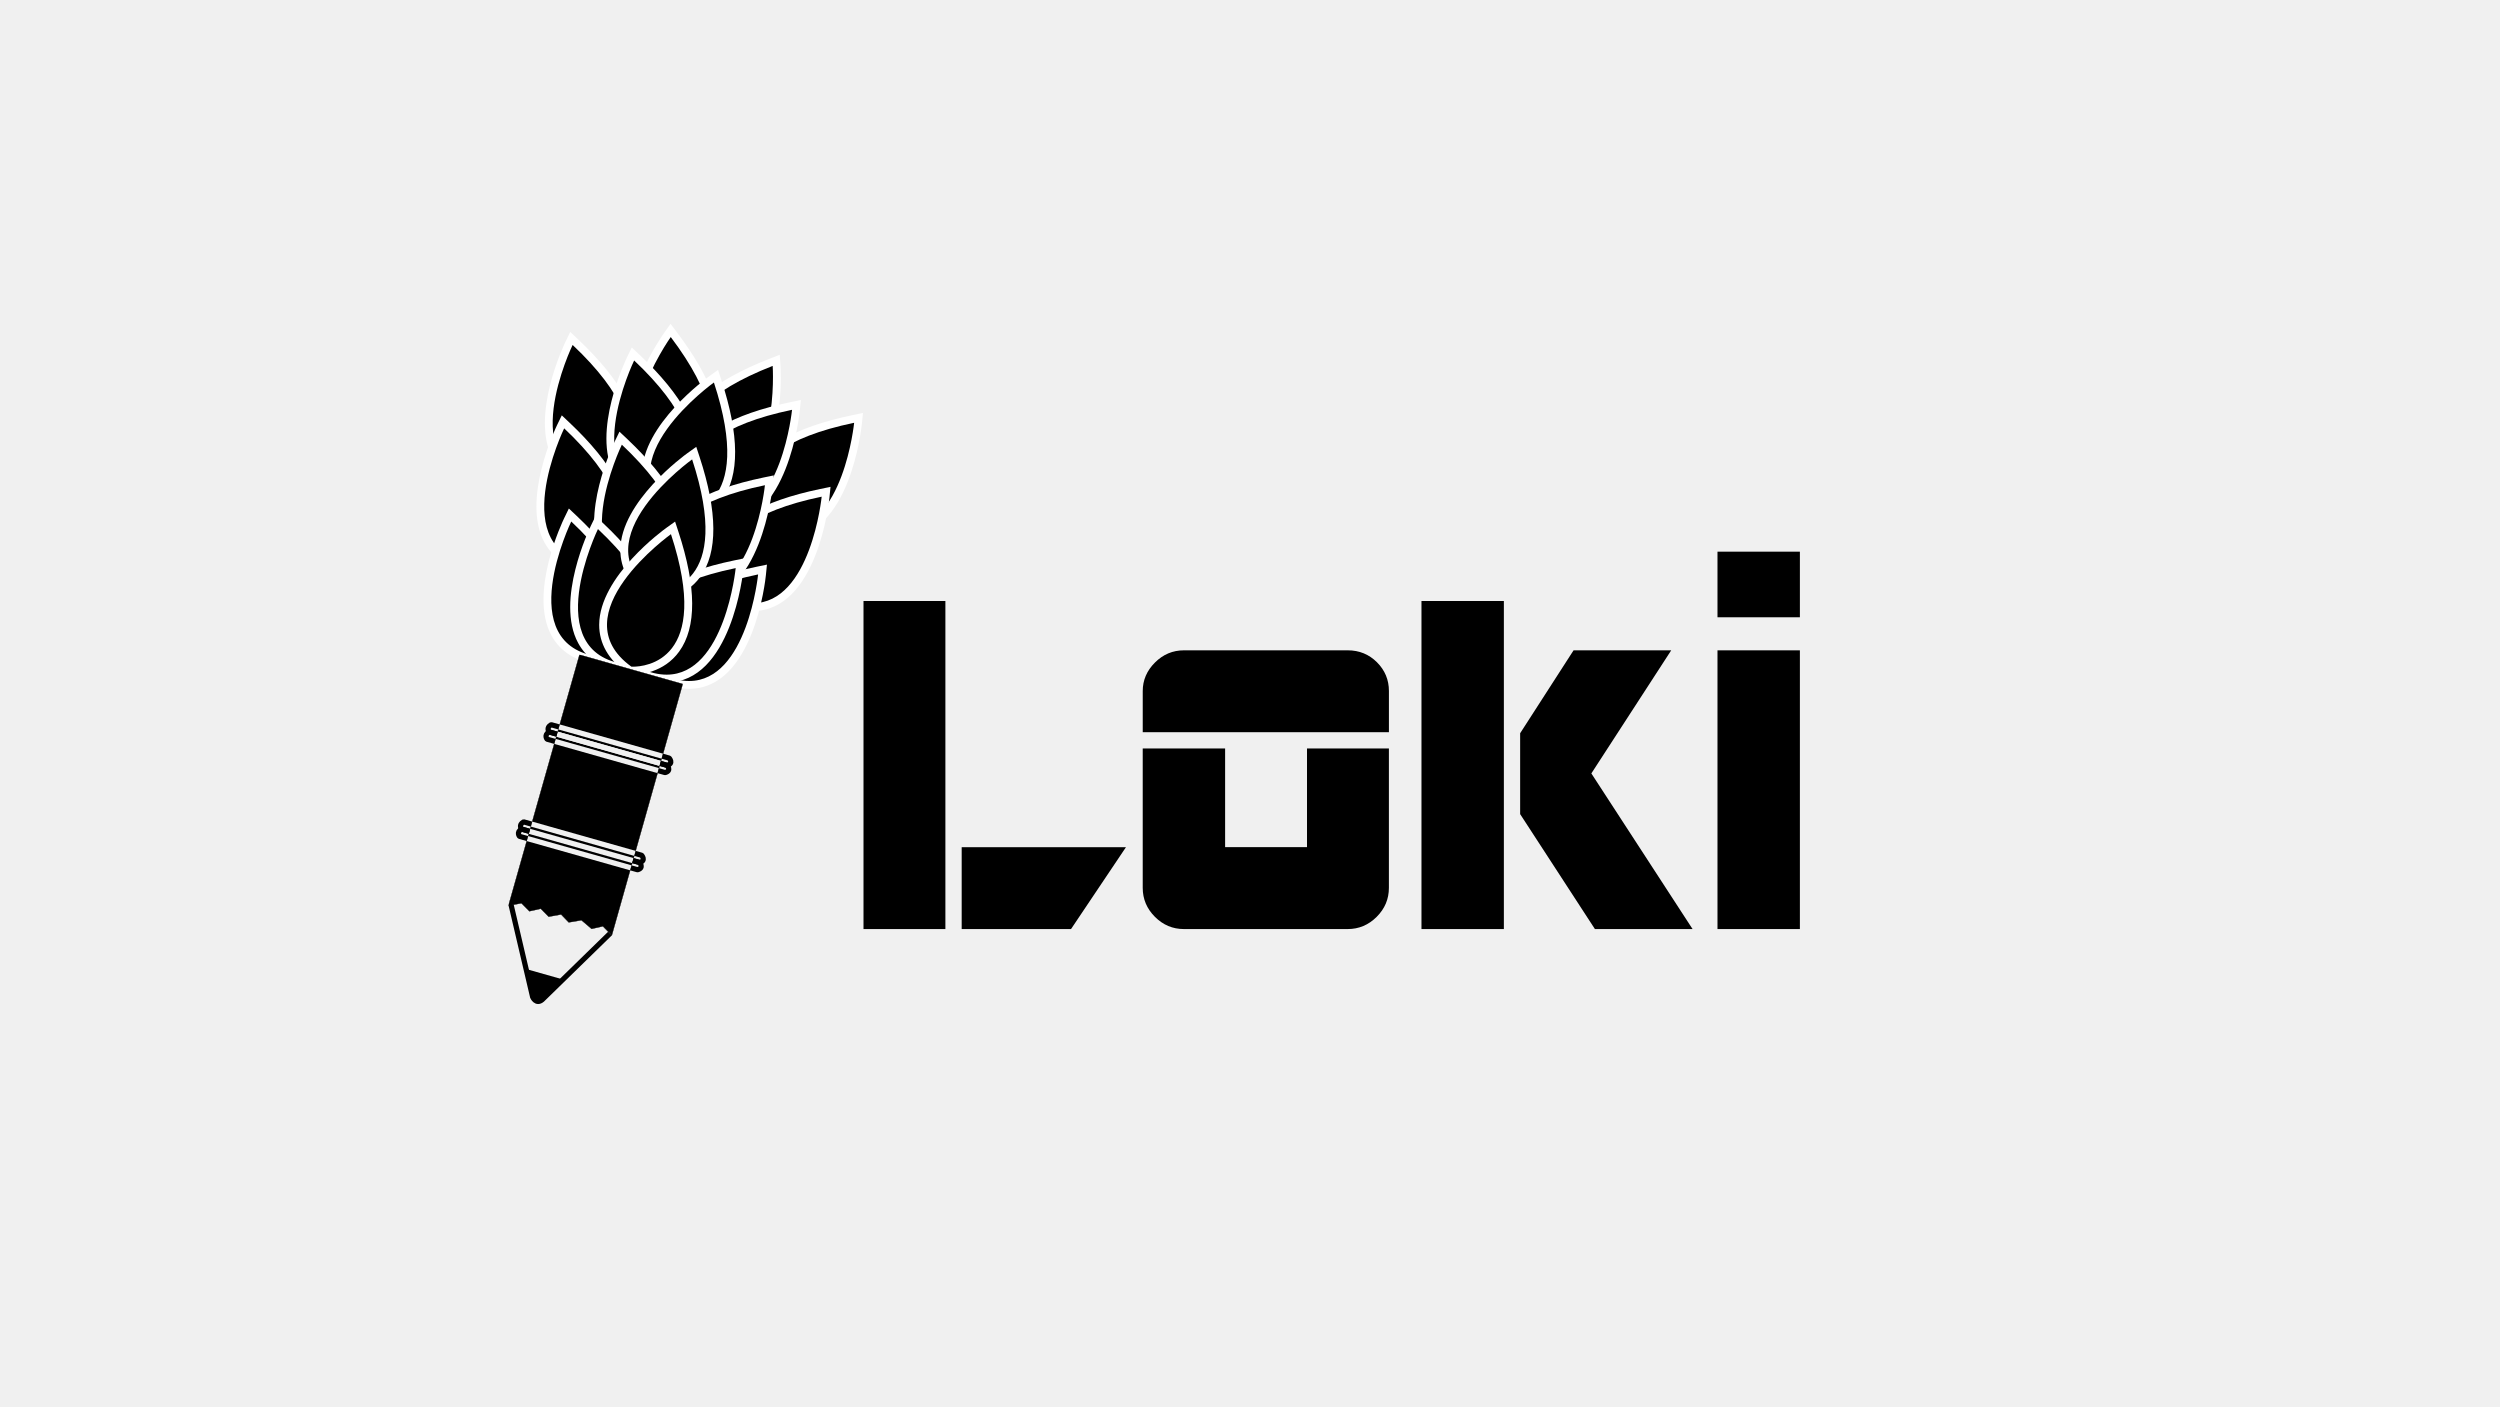
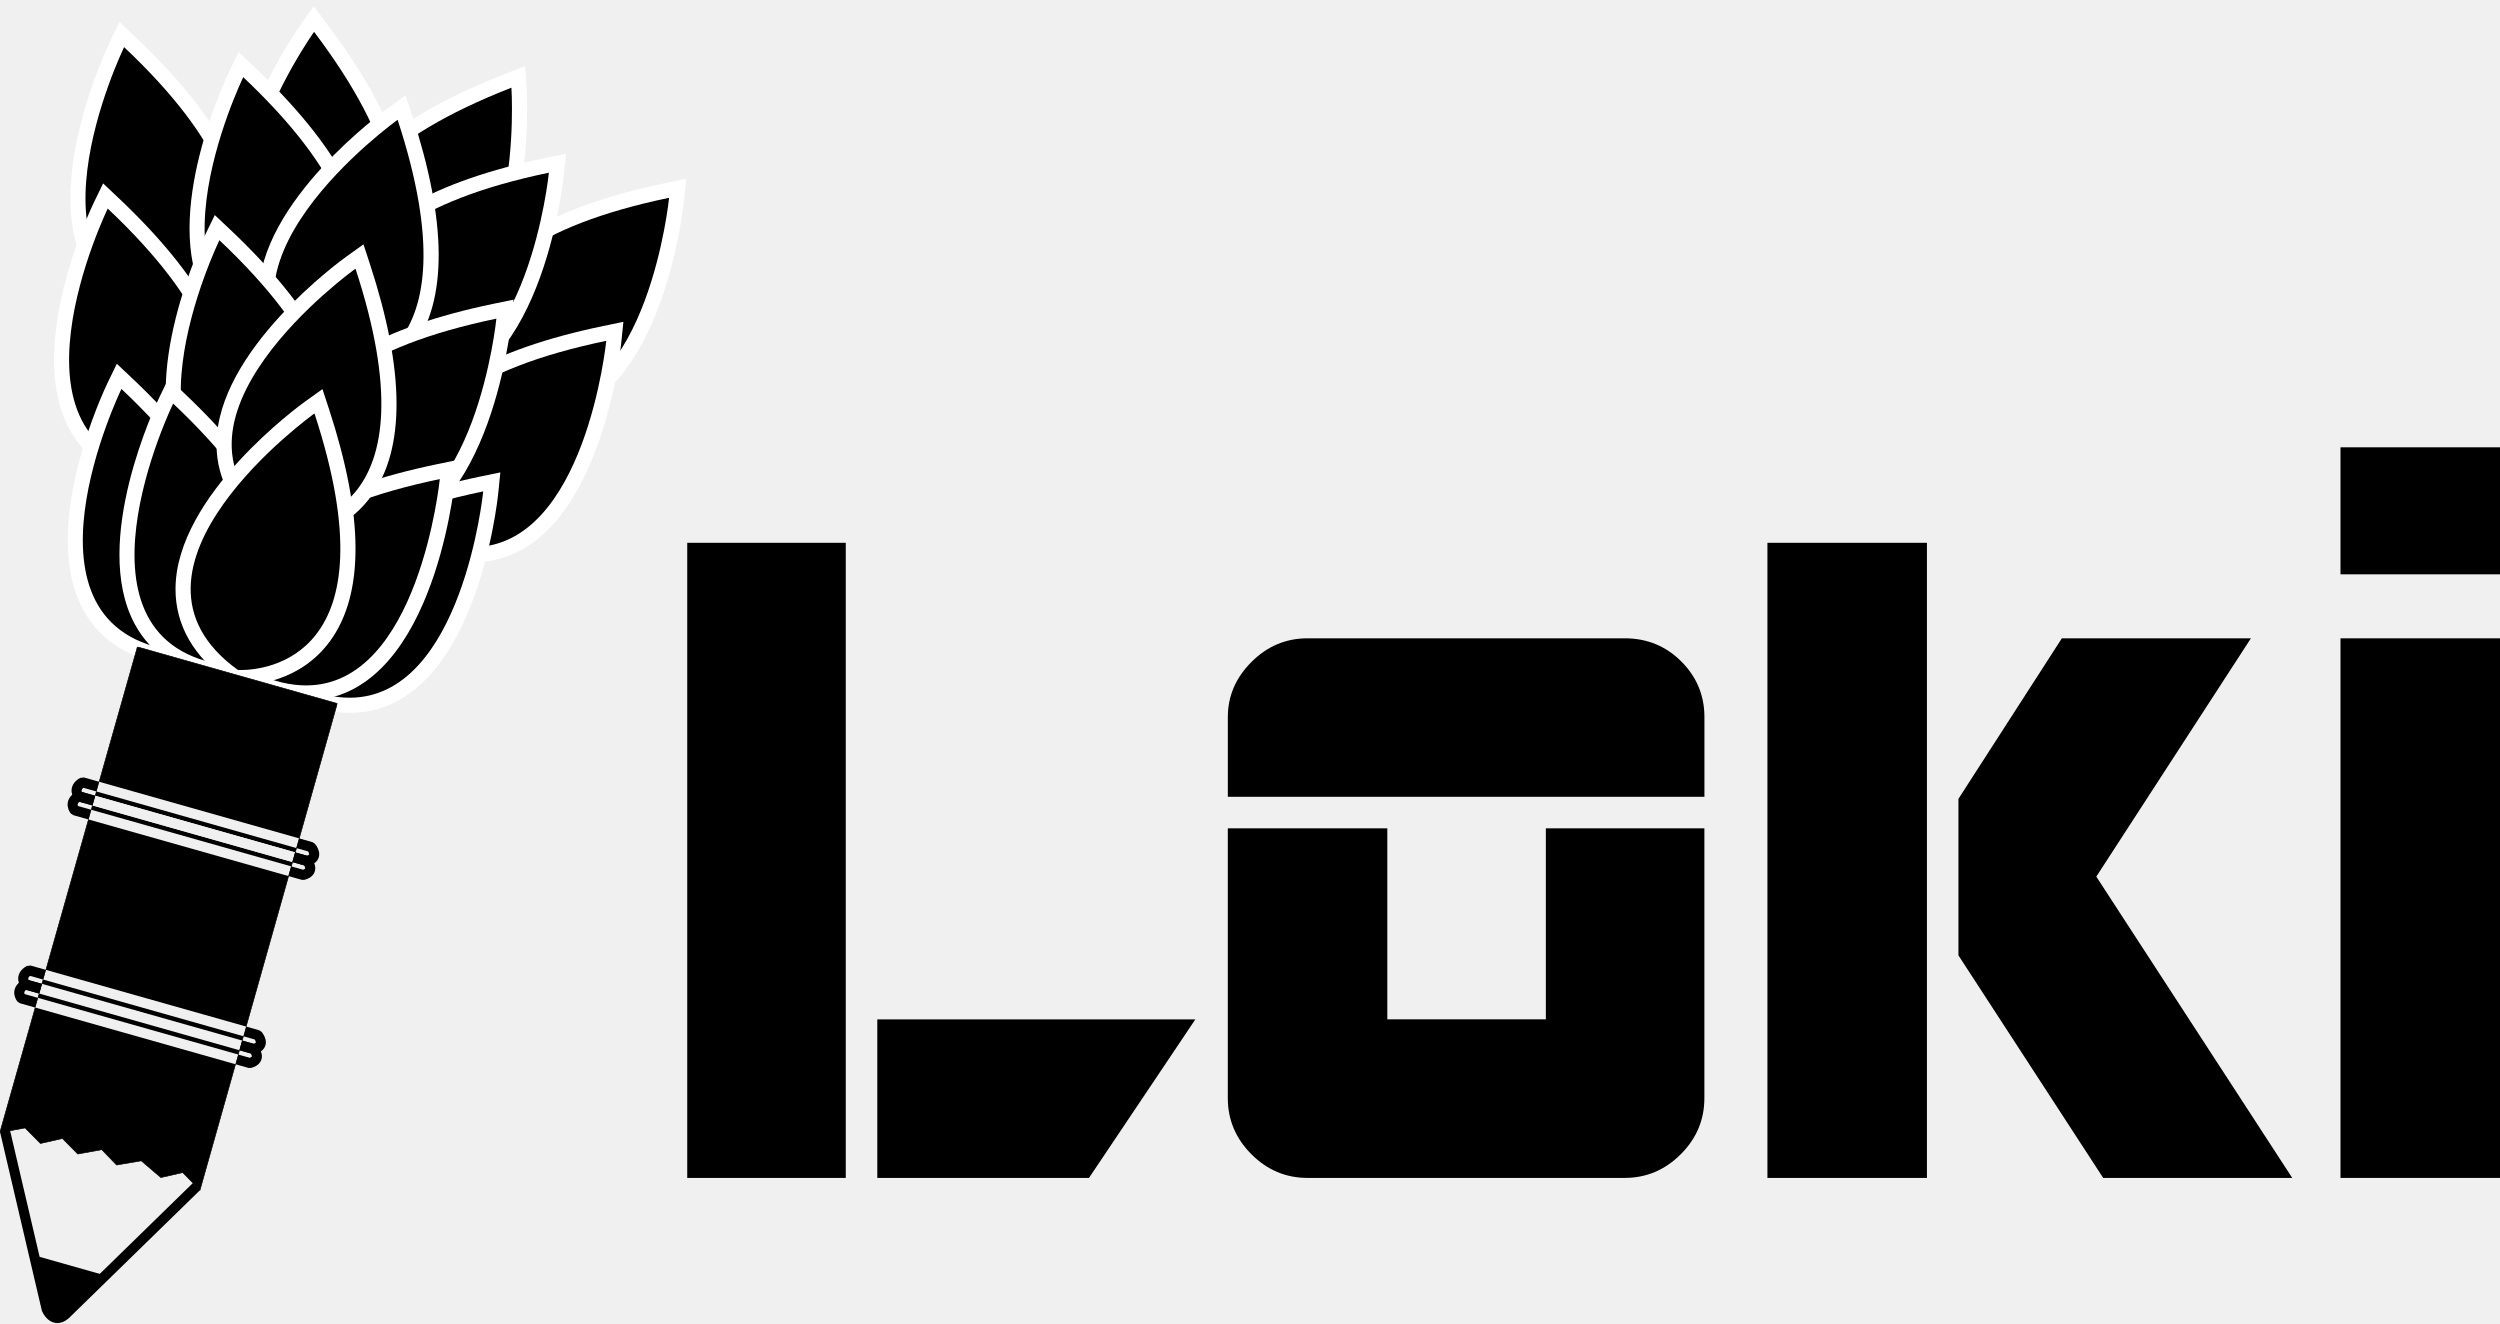
- <svg xmlns="http://www.w3.org/2000/svg" viewBox="0 0 1920 1080">
+ <svg xmlns="http://www.w3.org/2000/svg" viewBox="0 0 991.77 524.87">
  <defs>
    <style>
      .cls-1, .cls-2, .cls-3 {
        stroke: #000;
      }

      .cls-1, .cls-2, .cls-4 {
        stroke-miterlimit: 10;
      }

      .cls-1, .cls-3, .cls-4 {
        fill: none;
        stroke-width: 4px;
      }

      .cls-5 {
        fill: #fff;
      }

      .cls-2 {
        stroke-width: .25px;
      }

      .cls-6 {
        isolation: isolate;
      }

      .cls-3 {
        stroke-linejoin: bevel;
      }

      .cls-7 {
        mask: url(#mask);
      }

      .cls-4 {
        stroke: #fff;
      }

      .cls-8 {
-         mix-blend-mode: multiply;
-       }
- 
-       .cls-9 {
        filter: url(#luminosity-invert-noclip);
      }
    </style>
-     <filter id="luminosity-invert-noclip" x="390.38" y="502.71" width="134.11" height="215.91" color-interpolation-filters="sRGB" filterUnits="userSpaceOnUse">
+     <filter id="luminosity-invert-noclip" x="-.15" y="256.48" width="134.11" height="215.91" color-interpolation-filters="sRGB" filterUnits="userSpaceOnUse">
      <feColorMatrix result="cm" values="-1 0 0 0 1 0 -1 0 0 1 0 0 -1 0 1 0 0 0 1 0" />
      <feFlood flood-color="#fff" result="bg" />
      <feBlend in="cm" in2="bg" />
    </filter>
-     <mask id="mask" x="390.38" y="502.71" width="134.11" height="215.91" maskUnits="userSpaceOnUse">
-       <g class="cls-9">
+     <mask id="mask" x="-.15" y="256.48" width="134.11" height="215.91" maskUnits="userSpaceOnUse">
+       <g class="cls-8">
        <g>
-           <line class="cls-4" x1="427.77" y1="563.84" x2="507.06" y2="586.29" />
-           <line class="cls-4" x1="429.34" y1="558.29" x2="508.64" y2="580.74" />
-           <line class="cls-4" x1="426.19" y1="569.39" x2="505.49" y2="591.84" />
-           <line class="cls-4" x1="427.77" y1="563.84" x2="507.06" y2="586.29" />
-           <line class="cls-4" x1="408.21" y1="632.91" x2="487.69" y2="655.41" />
-           <line class="cls-4" x1="484.51" y1="666.5" x2="405.06" y2="644.01" />
-           <line class="cls-4" x1="406.63" y1="638.46" x2="486.07" y2="660.95" />
+           <line class="cls-4" x1="37.23" y1="317.61" x2="116.53" y2="340.06" />
+           <line class="cls-4" x1="38.8" y1="312.06" x2="118.1" y2="334.51" />
+           <line class="cls-4" x1="35.66" y1="323.17" x2="114.95" y2="345.61" />
+           <line class="cls-4" x1="37.23" y1="317.61" x2="116.53" y2="340.06" />
+           <line class="cls-4" x1="17.67" y1="386.68" x2="97.16" y2="409.18" />
+           <line class="cls-4" x1="93.97" y1="420.27" x2="14.52" y2="397.78" />
+           <line class="cls-4" x1="16.1" y1="392.23" x2="95.54" y2="414.72" />
        </g>
      </g>
    </mask>
  </defs>
  <g class="cls-6">
-     <g id="_レイヤー_7" data-name="レイヤー 7" class="cls-8">
+     <g id="_レイヤー_6" data-name="レイヤー 6">
      <g>
-         <path d="m518.48,367.84c-15.67-4.76-25.79-13.59-30.1-26.23-11.48-33.72,22.84-82.44,24.31-84.5l2.37-3.33,2.46,3.26c26.88,35.6,36.79,64.41,29.44,85.62-6.84,19.74-26.04,24.99-26.85,25.2l-.82.22-.81-.25Z" />
-         <path class="cls-5" d="m515.14,258.85c67.55,89.47,4.22,106.12,4.22,106.12-65.64-19.95-4.22-106.12-4.22-106.12m-.14-10.14l-4.75,6.66c-1.5,2.11-36.68,52.05-24.71,87.21,4.63,13.61,15.42,23.07,32.06,28.13l1.63.49,1.64-.43c.88-.23,21.57-5.89,28.92-27.12,7.7-22.21-2.36-51.96-29.88-88.41l-4.93-6.53h0Z" />
+         <g>
+           <path d="m127.95,121.61c-15.67-4.76-25.79-13.59-30.1-26.23-11.48-33.72,22.84-82.44,24.31-84.5l2.37-3.33,2.46,3.26c26.88,35.6,36.79,64.41,29.44,85.62-6.84,19.74-26.04,24.99-26.85,25.2l-.82.22-.81-.25Z" />
+           <path class="cls-5" d="m124.6,12.63c67.55,89.47,4.22,106.12,4.22,106.12-65.64-19.95-4.22-106.12-4.22-106.12m-.14-10.14l-4.75,6.66c-1.5,2.11-36.68,52.05-24.71,87.21,4.63,13.61,15.42,23.07,32.06,28.13l1.63.49,1.64-.43c.88-.23,21.57-5.89,28.92-27.12,7.7-22.21-2.36-51.96-29.88-88.41l-4.93-6.53h0Z" />
+         </g>
+         <g>
+           <path d="m70.7,125.6c-16.24-2.08-27.7-9.1-34.05-20.85-16.94-31.34,8.78-85.1,9.89-87.37l1.79-3.68,2.97,2.81c32.44,30.63,47.01,57.38,43.29,79.52-3.45,20.6-21.51,28.98-22.28,29.33l-.77.35-.84-.11Z" />
+           <path class="cls-5" d="m49.24,18.7c81.52,76.96,21.84,103.93,21.84,103.93C3.03,113.89,49.24,18.7,49.24,18.7m-1.83-9.98l-3.57,7.36c-1.13,2.33-27.49,57.43-9.83,90.11,6.84,12.64,19.05,20.18,36.3,22.39l1.69.22,1.55-.7c.83-.37,20.28-9.4,24-31.56,3.89-23.19-10.98-50.84-44.19-82.2l-5.95-5.61h0Z" />
+         </g>
+         <g>
+           <path d="m157.58,127.88c-4.59,0-9.54-.69-14.7-2.04l-.82-.22-.59-.61c-.58-.61-14.17-15.15-9.65-35.54,4.86-21.91,28.4-41.25,69.96-57.47l3.81-1.49.27,4.08c.15,2.28,3.5,56.19-19.73,81.04-7.6,8.13-17.21,12.25-28.56,12.25Z" />
+           <path class="cls-5" d="m202.88,34.79s6.07,90.09-45.3,90.09c-4.24,0-8.87-.61-13.93-1.94,0,0-45.2-47.38,59.23-88.15m5.44-8.56l-7.62,2.97c-42.55,16.61-66.71,36.67-71.8,59.62-4.87,21.94,9.78,37.61,10.41,38.26l1.17,1.23,1.64.43c5.41,1.42,10.61,2.14,15.46,2.14,12.22,0,22.56-4.44,30.75-13.2,24.11-25.79,20.69-80.96,20.53-83.29l-.55-8.16h0Z" />
+         </g>
+         <g>
+           <path d="m212.42,163.32c-6.68,0-13.85-1.71-21.31-5.08l-.77-.35-.48-.7c-.47-.7-11.45-17.3-3.59-36.65,8.45-20.8,34.88-35.94,78.56-45.01l4-.83-.41,4.07c-.35,3.45-9.03,84.56-56.01,84.56Z" />
+           <path class="cls-5" d="m265.44,78.46s-8.22,81.86-53.02,81.86c-6.01,0-12.68-1.47-20.07-4.81,0,0-36.67-54.25,73.09-77.04m6.79-7.54l-8.01,1.66c-44.72,9.29-71.88,25.04-80.73,46.82-8.46,20.82,3.38,38.71,3.89,39.46l.95,1.41,1.55.7c7.85,3.55,15.44,5.34,22.54,5.34,49.66,0,58.63-83.69,58.99-87.26l.82-8.14h0Z" />
+         </g>
+         <g>
+           <path d="m164.73,153.36c-6.68,0-13.85-1.71-21.31-5.08l-.77-.35-.48-.7c-.47-.7-11.45-17.3-3.59-36.65,8.45-20.8,34.88-35.94,78.56-45.01l4-.83-.41,4.07c-.35,3.45-9.03,84.56-56.01,84.56Z" />
+           <path class="cls-5" d="m217.75,68.5s-8.22,81.86-53.02,81.86c-6.01,0-12.68-1.47-20.07-4.81,0,0-36.67-54.25,73.09-77.04m6.79-7.54l-8.01,1.66c-44.72,9.29-71.88,25.04-80.73,46.82-8.46,20.82,3.38,38.71,3.89,39.46l.95,1.41,1.55.7c7.85,3.55,15.44,5.34,22.54,5.34,49.66,0,58.63-83.69,58.99-87.26l.82-8.14h0Z" />
+         </g>
+         <g>
+           <path d="m187.49,220.06c-6.68,0-13.85-1.71-21.31-5.08l-.77-.35-.48-.7c-.47-.7-11.45-17.3-3.59-36.65,8.45-20.8,34.88-35.94,78.56-45.01l4-.83-.41,4.07c-.35,3.45-9.03,84.56-56.01,84.56Z" />
+           <path class="cls-5" d="m240.51,135.2s-8.22,81.86-53.02,81.86c-6.01,0-12.68-1.47-20.07-4.81,0,0-36.67-54.25,73.09-77.04m6.79-7.54l-8.01,1.66c-44.72,9.29-71.88,25.04-80.73,46.82-8.46,20.82,3.38,38.71,3.89,39.46l.95,1.41,1.55.7c7.85,3.55,15.44,5.34,22.54,5.34,49.66,0,58.63-83.69,58.99-87.26l.82-8.14h0Z" />
+         </g>
+         <g>
+           <path d="m64.2,189.65c-16.24-2.08-27.7-9.1-34.05-20.85-16.94-31.34,8.78-85.1,9.89-87.37l1.79-3.68,2.97,2.81c32.44,30.63,47.01,57.38,43.29,79.52-3.45,20.6-21.51,28.98-22.28,29.33l-.77.35-.84-.11Z" />
+           <path class="cls-5" d="m42.74,82.74c81.52,76.96,21.84,103.93,21.84,103.93-68.05-8.74-21.84-103.93-21.84-103.93m-1.83-9.98l-3.57,7.36c-1.13,2.33-27.49,57.43-9.83,90.11,6.84,12.64,19.05,20.18,36.3,22.39l1.69.22,1.55-.7c.83-.37,20.28-9.4,24-31.56,3.89-23.19-10.98-50.84-44.19-82.2l-5.95-5.61h0Z" />
+         </g>
+         <g>
+           <path d="m138.67,279.79c-6.68,0-13.85-1.71-21.31-5.08l-.77-.35-.48-.7c-.47-.7-11.45-17.3-3.59-36.65,8.45-20.8,34.88-35.94,78.56-45.01l4-.83-.41,4.07c-.35,3.45-9.03,84.56-56.01,84.56Z" />
+           <path class="cls-5" d="m191.7,194.93s-8.22,81.86-53.02,81.86c-6.01,0-12.68-1.47-20.07-4.81,0,0-36.67-54.25,73.09-77.04m6.79-7.54l-8.01,1.66c-44.72,9.29-71.88,25.04-80.73,46.82-8.46,20.82,3.38,38.71,3.89,39.46l.95,1.41,1.55.7c7.85,3.55,15.44,5.34,22.54,5.34,49.66,0,58.63-83.69,58.99-87.26l.82-8.14h0Z" />
+         </g>
+         <g>
+           <path d="m69.64,261.19c-16.24-2.08-27.7-9.1-34.05-20.84-16.94-31.34,8.78-85.1,9.89-87.37l1.79-3.68,2.97,2.81c32.44,30.63,47.01,57.38,43.29,79.52-3.45,20.6-21.51,28.98-22.28,29.33l-.77.35-.84-.11Z" />
+           <path class="cls-5" d="m48.18,154.29c81.52,76.96,21.84,103.93,21.84,103.93-68.05-8.74-21.84-103.93-21.84-103.93m-1.83-9.98l-3.57,7.36c-1.13,2.33-27.49,57.43-9.83,90.11,6.84,12.64,19.05,20.18,36.3,22.39l1.69.22,1.55-.7c.83-.37,20.28-9.4,24-31.56,3.89-23.19-10.98-50.84-44.19-82.2l-5.95-5.61h0Z" />
+         </g>
+         <g>
+           <path d="m117.96,137.52c-16.24-2.08-27.7-9.1-34.05-20.85-16.94-31.34,8.78-85.1,9.89-87.37l1.79-3.68,2.97,2.81c32.44,30.63,47.01,57.38,43.29,79.52-3.45,20.6-21.51,28.98-22.28,29.33l-.77.35-.84-.11Z" />
+           <path class="cls-5" d="m96.5,30.62c81.52,76.96,21.84,103.93,21.84,103.93-68.05-8.74-21.84-103.93-21.84-103.93m-1.83-9.98l-3.57,7.36c-1.13,2.33-27.49,57.43-9.83,90.11,6.84,12.64,19.05,20.18,36.3,22.39l1.69.22,1.55-.7c.83-.37,20.28-9.4,24-31.56,3.89-23.19-10.98-50.84-44.19-82.2l-5.95-5.61h0Z" />
+         </g>
+         <g>
+           <path d="m128.58,152.31c-.93,0-1.45-.04-1.45-.04l-.84-.06-.7-.49c-13.28-9.58-20-21.21-19.97-34.56.06-35.62,48.33-70.59,50.38-72.06l3.32-2.38,1.27,3.89c13.59,41.45,13.91,71.53.97,89.39-10.98,15.16-28.02,16.33-32.98,16.33h0Z" />
+           <path class="cls-5" d="m157.74,47.52c32.04,97.77-20.33,101.79-29.16,101.79-.79,0-1.23-.03-1.23-.03-55.63-40.15,30.4-101.76,30.4-101.76m3.15-9.64l-6.65,4.76c-2.11,1.51-51.57,37.35-51.63,74.5-.03,14.37,7.11,26.82,21.22,37l1.38.99,1.7.12c.11,0,.71.05,1.67.05,5.32,0,23.6-1.27,35.42-17.58,13.54-18.68,13.35-49.66-.55-92.08l-2.55-7.77h0Z" />
+         </g>
+         <g>
+           <path d="m143.9,211.26c-6.68,0-13.85-1.71-21.31-5.08l-.77-.35-.48-.7c-.47-.7-11.45-17.3-3.59-36.65,8.45-20.8,34.88-35.94,78.56-45.01l4-.83-.41,4.07c-.35,3.45-9.03,84.56-56.01,84.56Z" />
+           <path class="cls-5" d="m196.92,126.4s-8.22,81.86-53.02,81.86c-6.01,0-12.68-1.47-20.07-4.81,0,0-36.67-54.25,73.09-77.04m6.79-7.54l-8.01,1.66c-44.72,9.29-71.88,25.04-80.73,46.82-8.46,20.82,3.38,38.71,3.89,39.46l.95,1.41,1.55.7c7.85,3.55,15.44,5.34,22.54,5.34,49.66,0,58.63-83.69,58.99-87.26l.82-8.14h0Z" />
+         </g>
+         <g>
+           <path d="m121.45,274.91c-6.68,0-13.85-1.71-21.31-5.08l-.77-.35-.48-.7c-.47-.7-11.45-17.3-3.59-36.65,8.45-20.8,34.88-35.94,78.56-45.01l4-.83-.41,4.07c-.35,3.45-9.03,84.56-56.01,84.56Z" />
+           <path class="cls-5" d="m174.47,190.05s-8.22,81.86-53.02,81.86c-6.01,0-12.68-1.47-20.07-4.81,0,0-36.67-54.25,73.09-77.04m6.79-7.54l-8.01,1.66c-44.72,9.29-71.88,25.04-80.73,46.82-8.46,20.82,3.38,38.71,3.89,39.46l.95,1.41,1.55.7c7.85,3.55,15.44,5.34,22.54,5.34,49.66,0,58.63-83.69,58.99-87.26l.82-8.14h0Z" />
+         </g>
+         <g>
+           <path d="m108.5,202.19c-16.24-2.08-27.7-9.1-34.05-20.84-16.94-31.34,8.78-85.1,9.89-87.37l1.79-3.68,2.97,2.81c32.44,30.63,47.01,57.38,43.29,79.52-3.45,20.6-21.51,28.98-22.28,29.33l-.77.35-.84-.11Z" />
+           <path class="cls-5" d="m87.04,95.29c81.52,76.96,21.84,103.93,21.84,103.93-68.05-8.74-21.84-103.93-21.84-103.93m-1.83-9.98l-3.57,7.36c-1.13,2.33-27.49,57.43-9.83,90.11,6.84,12.64,19.05,20.18,36.3,22.39l1.69.22,1.55-.7c.83-.37,20.28-9.4,24-31.56,3.89-23.19-10.98-50.84-44.19-82.2l-5.95-5.61h0Z" />
+         </g>
+         <g>
+           <path d="m90.15,267c-16.24-2.08-27.7-9.1-34.05-20.84-16.94-31.34,8.78-85.1,9.89-87.37l1.79-3.68,2.97,2.81c32.44,30.63,47.01,57.38,43.29,79.52-3.45,20.6-21.51,28.98-22.28,29.33l-.77.35-.84-.11Z" />
+           <path class="cls-5" d="m68.69,160.09c81.52,76.96,21.84,103.93,21.84,103.93-68.05-8.74-21.84-103.93-21.84-103.93m-1.83-9.98l-3.57,7.36c-1.13,2.33-27.49,57.43-9.83,90.11,6.84,12.64,19.05,20.18,36.3,22.39l1.69.22,1.55-.7c.83-.37,20.28-9.4,24-31.56,3.89-23.19-10.98-50.84-44.19-82.2l-5.95-5.61h0Z" />
+         </g>
+         <g>
+           <path d="m111.85,211.37c-.93,0-1.45-.04-1.45-.04l-.84-.06-.7-.5c-13.28-9.58-20-21.21-19.97-34.56.06-35.62,48.33-70.59,50.38-72.06l3.32-2.38,1.27,3.89c13.59,41.45,13.91,71.53.97,89.39-10.98,15.16-28.02,16.33-32.98,16.33h0Z" />
+           <path class="cls-5" d="m141.02,106.58c32.04,97.77-20.33,101.79-29.16,101.79-.79,0-1.23-.03-1.23-.03-55.63-40.15,30.4-101.76,30.4-101.76m3.15-9.64l-6.65,4.76c-2.11,1.51-51.57,37.35-51.63,74.5-.03,14.37,7.11,26.82,21.22,37l1.38.99,1.7.12c.11,0,.71.05,1.67.05,5.32,0,23.6-1.27,35.42-17.58,13.54-18.68,13.35-49.66-.55-92.08l-2.55-7.77h0Z" />
+         </g>
+         <g>
+           <path d="m95.59,268.8c-.93,0-1.45-.04-1.45-.04l-.84-.07-.7-.49c-13.28-9.58-20-21.21-19.97-34.56.06-35.62,48.33-70.59,50.38-72.06l3.32-2.38,1.27,3.89c13.59,41.45,13.91,71.53.97,89.39-10.98,15.16-28.02,16.34-32.99,16.34Z" />
+           <path class="cls-5" d="m124.75,164.01c32.04,97.77-20.33,101.79-29.16,101.79-.79,0-1.23-.03-1.23-.03-55.63-40.15,30.4-101.76,30.4-101.76m3.15-9.64l-6.65,4.76c-2.11,1.51-51.57,37.35-51.63,74.5-.03,14.37,7.11,26.82,21.22,37l1.38.99,1.7.12c.11,0,.71.05,1.67.05,5.32,0,23.6-1.27,35.42-17.58,13.54-18.68,13.35-49.66-.55-92.08l-2.55-7.77h0Z" />
+         </g>
+         <path class="cls-1" d="m1.96,448.6l16.58,70.84s2.61,6.06,7.34,2.08l52.08-50.81" />
+         <g class="cls-7">
+           <polygon class="cls-2" points="79.33 472.15 133.8 279.09 54.5 256.63 0 449.07 .47 449.21 9.95 447.46 16.05 453.62 24.76 451.65 30.86 457.81 40.39 456.08 46.25 462.17 56.03 460.5 63.82 467.14 72.48 465.16 78.49 471.29 79.33 472.15" />
+         </g>
+         <path d="m13.9,498.09l28.64,8.11-15.51,15.2s-4.63,4.01-7.34-2.08l-5.8-21.23Z" />
+         <g>
+           <path class="cls-3" d="m38.8,312.06l-6.03-1.71c-4.21,2.35-1.57,5.55-1.57,5.55l6.03,1.71" />
+           <path class="cls-3" d="m116.53,340.06l5.3,1.5c5.24-1.38,1.57-5.55,1.57-5.55l-5.3-1.5" />
+           <path class="cls-3" d="m116.53,340.06l5.3,1.5s3.67,4.17-1.57,5.55l-5.3-1.5" />
+           <path class="cls-3" d="m37.23,317.61l-6.03-1.7c-4.21,2.35-1.57,5.55-1.57,5.55l6.03,1.71" />
+           <path class="cls-3" d="m95.54,414.72l5.12,1.45c5.24-1.38,1.57-5.55,1.57-5.55l-5.13-1.45" />
+           <path class="cls-3" d="m17.67,386.68l-6.07-1.72c-4.21,2.35-1.57,5.55-1.57,5.55l6.07,1.72" />
+           <path class="cls-3" d="m16.1,392.23l-6.07-1.71c-4.21,2.35-1.57,5.55-1.57,5.55l6.07,1.72" />
+           <path class="cls-3" d="m95.54,414.72l5.12,1.45s3.67,4.17-1.57,5.55l-5.12-1.45" />
+         </g>
+         <path d="m272.63,467.29v-251.95h62.89v251.95h-62.89Zm159.38,0h-83.98v-62.89h126.17l-42.19,62.89Z" />
+         <path d="m487.09,316.12v-31.64c0-8.33,3.12-15.62,9.38-21.88s13.67-9.38,22.27-9.38h125.78c8.85,0,16.34,3.06,22.46,9.18,6.12,6.12,9.18,13.48,9.18,22.07v31.64h-189.06Zm157.42,151.17h-125.78c-8.59,0-16.02-3.12-22.27-9.38s-9.38-13.67-9.38-22.27v-107.03h63.28v75.78h62.89v-75.78h62.89v107.03c0,8.59-3.12,16.02-9.38,22.27s-13.67,9.38-22.27,9.38Z" />
+         <path d="m701.15,467.29v-251.95h63.28v251.95h-63.28Zm133.2,0l-57.42-88.28v-62.11l41.02-63.67h75l-61.33,94.53,77.73,119.53h-75Z" />
+         <path d="m928.49,227.84v-50.39h63.28v50.39h-63.28Zm0,239.45v-214.06h63.28v214.06h-63.28Z" />
      </g>
-       <g>
-         <path d="m461.24,371.83c-16.24-2.08-27.7-9.1-34.05-20.84-16.94-31.34,8.78-85.1,9.89-87.37l1.79-3.68,2.97,2.81c32.44,30.63,47.01,57.38,43.29,79.52-3.45,20.6-21.51,28.98-22.28,29.33l-.77.35-.84-.11Z" />
-         <path class="cls-5" d="m439.78,264.92c81.52,76.96,21.84,103.93,21.84,103.93-68.05-8.74-21.84-103.93-21.84-103.93m-1.83-9.98l-3.57,7.36c-1.13,2.33-27.49,57.43-9.83,90.11,6.84,12.64,19.05,20.18,36.3,22.39l1.69.22,1.55-.7c.83-.37,20.28-9.4,24-31.56,3.89-23.19-10.98-50.84-44.19-82.2l-5.95-5.61h0Z" />
-       </g>
-       <g>
-         <path d="m548.12,374.11c-4.59,0-9.54-.69-14.7-2.04l-.82-.22-.59-.61c-.58-.61-14.17-15.15-9.65-35.54,4.86-21.91,28.4-41.25,69.96-57.47l3.81-1.49.27,4.08c.15,2.28,3.5,56.19-19.73,81.04-7.6,8.13-17.21,12.25-28.56,12.25Z" />
-         <path class="cls-5" d="m593.42,281.02s6.07,90.09-45.3,90.09c-4.24,0-8.87-.61-13.93-1.94,0,0-45.2-47.38,59.23-88.15m5.44-8.56l-7.62,2.97c-42.55,16.61-66.71,36.67-71.8,59.62-4.87,21.94,9.78,37.61,10.41,38.26l1.17,1.23,1.64.43c5.41,1.42,10.61,2.14,15.46,2.14,12.22,0,22.56-4.44,30.75-13.2,24.11-25.79,20.69-80.96,20.53-83.29l-.55-8.16h0Z" />
-       </g>
-       <g>
-         <path d="m602.96,409.54c-6.68,0-13.85-1.71-21.31-5.08l-.77-.35-.48-.7c-.47-.7-11.45-17.3-3.59-36.65,8.45-20.8,34.88-35.94,78.56-45.01l4-.83-.41,4.07c-.35,3.45-9.03,84.56-56.01,84.56Z" />
-         <path class="cls-5" d="m655.98,324.69s-8.22,81.86-53.02,81.86c-6.01,0-12.68-1.47-20.07-4.81,0,0-36.67-54.25,73.09-77.04m6.79-7.54l-8.01,1.66c-44.72,9.29-71.88,25.04-80.73,46.82-8.46,20.82,3.38,38.71,3.89,39.46l.95,1.41,1.55.7c7.85,3.55,15.44,5.34,22.54,5.34,49.66,0,58.63-83.69,58.99-87.26l.82-8.14h0Z" />
-       </g>
-       <g>
-         <path d="m555.27,399.58c-6.68,0-13.85-1.71-21.31-5.08l-.77-.35-.48-.7c-.47-.7-11.45-17.3-3.59-36.65,8.45-20.8,34.88-35.94,78.56-45.01l4-.83-.41,4.07c-.35,3.45-9.03,84.56-56.01,84.56Z" />
-         <path class="cls-5" d="m608.29,314.73s-8.22,81.86-53.02,81.86c-6.01,0-12.68-1.47-20.07-4.81,0,0-36.67-54.25,73.09-77.04m6.79-7.54l-8.01,1.66c-44.72,9.29-71.88,25.04-80.73,46.82-8.46,20.82,3.38,38.71,3.89,39.46l.95,1.41,1.55.7c7.85,3.55,15.44,5.34,22.54,5.34,49.66,0,58.63-83.69,58.99-87.26l.82-8.14h0Z" />
-       </g>
-       <g>
-         <path d="m578.03,466.29c-6.68,0-13.85-1.71-21.31-5.08l-.77-.35-.48-.7c-.47-.7-11.45-17.3-3.59-36.65,8.45-20.8,34.88-35.94,78.56-45.01l4-.83-.41,4.07c-.35,3.45-9.03,84.56-56.01,84.56Z" />
-         <path class="cls-5" d="m631.05,381.43s-8.22,81.86-53.02,81.86c-6.01,0-12.68-1.47-20.07-4.81,0,0-36.67-54.25,73.09-77.04m6.79-7.54l-8.01,1.66c-44.72,9.29-71.88,25.04-80.73,46.82-8.46,20.82,3.38,38.71,3.89,39.46l.95,1.41,1.55.7c7.85,3.55,15.44,5.34,22.54,5.34,49.66,0,58.63-83.69,58.99-87.26l.82-8.14h0Z" />
-       </g>
-       <g>
-         <path d="m454.74,435.87c-16.24-2.08-27.7-9.1-34.05-20.85-16.94-31.34,8.78-85.1,9.89-87.37l1.79-3.68,2.97,2.81c32.44,30.63,47.01,57.38,43.29,79.52-3.45,20.6-21.51,28.98-22.28,29.33l-.77.35-.84-.11Z" />
-         <path class="cls-5" d="m433.28,328.97c81.52,76.96,21.84,103.93,21.84,103.93-68.05-8.74-21.84-103.93-21.84-103.93m-1.83-9.98l-3.57,7.36c-1.13,2.33-27.49,57.43-9.83,90.11,6.84,12.64,19.05,20.18,36.3,22.39l1.69.22,1.55-.7c.83-.37,20.28-9.4,24-31.56,3.89-23.19-10.98-50.84-44.19-82.2l-5.95-5.61h0Z" />
-       </g>
-       <g>
-         <path d="m529.21,526.01c-6.68,0-13.85-1.71-21.31-5.08l-.77-.35-.48-.7c-.47-.7-11.45-17.3-3.59-36.65,8.45-20.8,34.88-35.94,78.56-45.01l4-.83-.41,4.07c-.35,3.45-9.03,84.56-56.01,84.56Z" />
-         <path class="cls-5" d="m582.23,441.15s-8.22,81.86-53.02,81.86c-6.01,0-12.68-1.47-20.07-4.81,0,0-36.67-54.25,73.09-77.04m6.79-7.54l-8.01,1.66c-44.72,9.29-71.88,25.04-80.73,46.82-8.46,20.82,3.38,38.71,3.89,39.46l.95,1.41,1.55.7c7.85,3.55,15.44,5.34,22.54,5.34,49.66,0,58.63-83.69,58.99-87.26l.82-8.14h0Z" />
-       </g>
-       <g>
-         <path d="m460.18,507.42c-16.24-2.08-27.7-9.1-34.05-20.84-16.94-31.34,8.78-85.1,9.89-87.37l1.79-3.68,2.97,2.81c32.44,30.63,47.01,57.38,43.29,79.52-3.45,20.6-21.51,28.98-22.28,29.33l-.77.35-.84-.11Z" />
-         <path class="cls-5" d="m438.72,400.51c81.52,76.96,21.84,103.93,21.84,103.93-68.05-8.74-21.84-103.93-21.84-103.93m-1.83-9.98l-3.57,7.36c-1.13,2.33-27.49,57.43-9.83,90.11,6.84,12.64,19.05,20.18,36.3,22.39l1.69.22,1.55-.7c.83-.37,20.28-9.4,24-31.56,3.89-23.19-10.98-50.84-44.19-82.2l-5.95-5.61h0Z" />
-       </g>
-       <g>
-         <path d="m508.49,383.75c-16.24-2.08-27.7-9.1-34.05-20.85-16.94-31.34,8.78-85.1,9.89-87.37l1.79-3.68,2.97,2.81c32.44,30.63,47.01,57.38,43.29,79.52-3.45,20.6-21.51,28.98-22.28,29.33l-.77.35-.84-.11Z" />
-         <path class="cls-5" d="m487.03,276.84c81.52,76.96,21.84,103.93,21.84,103.93-68.05-8.74-21.84-103.93-21.84-103.93m-1.83-9.98l-3.57,7.36c-1.13,2.33-27.49,57.43-9.83,90.11,6.84,12.64,19.05,20.18,36.3,22.39l1.69.22,1.55-.7c.83-.37,20.28-9.4,24-31.56,3.89-23.19-10.98-50.84-44.19-82.2l-5.95-5.61h0Z" />
-       </g>
-       <g>
-         <path d="m519.12,398.53c-.93,0-1.45-.04-1.45-.04l-.84-.06-.7-.49c-13.28-9.58-20-21.21-19.97-34.56.06-35.62,48.33-70.59,50.38-72.06l3.32-2.38,1.27,3.89c13.59,41.45,13.91,71.53.97,89.39-10.98,15.16-28.02,16.33-32.98,16.33h0Z" />
-         <path class="cls-5" d="m548.28,293.75c32.04,97.77-20.33,101.79-29.16,101.79-.79,0-1.23-.03-1.23-.03-55.63-40.15,30.4-101.76,30.4-101.76m3.16-9.64l-6.65,4.76c-2.11,1.51-51.57,37.35-51.63,74.5-.03,14.37,7.11,26.82,21.22,37l1.38.99,1.7.12c.11,0,.71.05,1.67.05,5.32,0,23.6-1.27,35.42-17.58,13.54-18.68,13.35-49.66-.55-92.08l-2.55-7.77h0Z" />
-       </g>
-       <g>
-         <path d="m534.44,457.49c-6.68,0-13.85-1.71-21.31-5.08l-.77-.35-.48-.7c-.47-.7-11.45-17.3-3.59-36.65,8.45-20.8,34.88-35.94,78.56-45.01l4-.83-.41,4.07c-.35,3.45-9.03,84.56-56.01,84.56Z" />
-         <path class="cls-5" d="m587.46,372.63s-8.22,81.86-53.02,81.86c-6.01,0-12.68-1.47-20.07-4.81,0,0-36.67-54.25,73.09-77.04m6.79-7.54l-8.01,1.66c-44.72,9.29-71.88,25.04-80.73,46.82-8.46,20.82,3.38,38.71,3.89,39.46l.95,1.41,1.55.7c7.85,3.55,15.44,5.34,22.54,5.34,49.66,0,58.63-83.69,58.99-87.26l.82-8.14h0Z" />
-       </g>
-       <g>
-         <path d="m511.98,521.13c-6.68,0-13.85-1.71-21.31-5.08l-.77-.35-.48-.7c-.47-.7-11.45-17.3-3.59-36.65,8.45-20.8,34.88-35.94,78.56-45.01l4-.83-.41,4.07c-.35,3.45-9.03,84.56-56.01,84.56Z" />
-         <path class="cls-5" d="m565.01,436.28s-8.22,81.86-53.02,81.86c-6.01,0-12.68-1.47-20.07-4.81,0,0-36.67-54.25,73.09-77.04m6.79-7.54l-8.01,1.66c-44.72,9.29-71.88,25.04-80.73,46.82-8.46,20.82,3.38,38.71,3.89,39.46l.95,1.41,1.55.7c7.85,3.55,15.44,5.34,22.54,5.34,49.66,0,58.63-83.69,58.99-87.26l.82-8.14h0Z" />
-       </g>
-       <g>
-         <path d="m499.04,448.42c-16.24-2.08-27.7-9.1-34.05-20.85-16.94-31.34,8.78-85.1,9.89-87.37l1.79-3.68,2.97,2.81c32.44,30.63,47.01,57.38,43.29,79.52-3.45,20.6-21.51,28.98-22.28,29.33l-.77.35-.84-.11Z" />
-         <path class="cls-5" d="m477.58,341.51c81.52,76.96,21.84,103.93,21.84,103.93-68.05-8.74-21.84-103.93-21.84-103.93m-1.83-9.98l-3.57,7.36c-1.13,2.33-27.49,57.43-9.83,90.11,6.84,12.64,19.05,20.18,36.3,22.39l1.69.22,1.55-.7c.83-.37,20.28-9.4,24-31.56,3.89-23.19-10.98-50.84-44.19-82.2l-5.95-5.61h0Z" />
-       </g>
-       <g>
-         <path d="m480.69,513.22c-16.24-2.08-27.7-9.1-34.05-20.85-16.94-31.34,8.78-85.1,9.89-87.37l1.79-3.68,2.97,2.81c32.44,30.63,47.01,57.38,43.29,79.52-3.45,20.6-21.51,28.98-22.28,29.33l-.77.35-.84-.11Z" />
-         <path class="cls-5" d="m459.23,406.32c81.52,76.96,21.84,103.93,21.84,103.93-68.05-8.74-21.84-103.93-21.84-103.93m-1.83-9.98l-3.57,7.36c-1.13,2.33-27.49,57.43-9.83,90.11,6.84,12.64,19.05,20.18,36.3,22.39l1.69.22,1.55-.7c.83-.37,20.28-9.4,24-31.56,3.89-23.19-10.98-50.84-44.19-82.2l-5.95-5.61h0Z" />
-       </g>
-       <g>
-         <path d="m502.39,457.6c-.93,0-1.45-.04-1.45-.04l-.84-.06-.7-.49c-13.28-9.58-20-21.21-19.97-34.56.06-35.62,48.33-70.59,50.38-72.06l3.32-2.38,1.27,3.89c13.59,41.46,13.91,71.53.97,89.39-10.98,15.16-28.02,16.33-32.98,16.33h0Z" />
-         <path class="cls-5" d="m531.55,352.81c32.04,97.77-20.33,101.79-29.16,101.79-.79,0-1.23-.03-1.23-.03-55.63-40.15,30.4-101.76,30.4-101.76m3.16-9.64l-6.65,4.76c-2.11,1.51-51.57,37.35-51.63,74.5-.03,14.37,7.11,26.82,21.22,37l1.38.99,1.7.12c.11,0,.71.05,1.67.05,5.32,0,23.6-1.27,35.42-17.58,13.54-18.68,13.35-49.66-.55-92.08l-2.55-7.77h0Z" />
-       </g>
-       <g>
-         <path d="m486.13,515.02c-.93,0-1.45-.04-1.45-.04l-.84-.06-.7-.49c-13.28-9.58-20-21.21-19.97-34.56.06-35.62,48.33-70.59,50.38-72.06l3.32-2.38,1.27,3.89c13.59,41.45,13.91,71.53.97,89.39-10.98,15.16-28.02,16.33-32.98,16.33h0Z" />
-         <path class="cls-5" d="m515.29,410.23c32.04,97.77-20.33,101.79-29.16,101.79-.79,0-1.23-.03-1.23-.03-55.63-40.15,30.4-101.76,30.4-101.76m3.16-9.64l-6.65,4.76c-2.11,1.51-51.57,37.35-51.63,74.5-.03,14.37,7.11,26.82,21.22,37l1.38.99,1.7.12c.11,0,.71.05,1.67.05,5.32,0,23.6-1.27,35.42-17.58,13.54-18.68,13.35-49.66-.55-92.08l-2.55-7.77h0Z" />
-       </g>
-     </g>
-     <g id="_葉" data-name="葉">
-       <path class="cls-1" d="m392.49,694.83l16.58,70.84s2.61,6.06,7.34,2.08l52.08-50.81" />
-       <g class="cls-7">
-         <polygon class="cls-2" points="469.87 718.38 524.34 525.32 445.04 502.86 390.54 695.29 391 695.43 400.48 693.69 406.58 699.84 415.3 697.88 421.4 704.04 430.93 702.3 436.79 708.39 446.56 706.73 454.36 713.37 463.02 711.39 469.02 717.52 469.87 718.38" />
-       </g>
-       <path d="m404.44,744.32l28.64,8.11-15.51,15.2s-4.63,4.01-7.34-2.08l-5.8-21.23Z" />
-     </g>
-     <g id="_レイヤー_13のコピー_2" data-name="レイヤー 13のコピー 2">
-       <g>
-         <path class="cls-3" d="m429.34,558.29l-6.03-1.71c-4.21,2.35-1.57,5.55-1.57,5.55l6.03,1.71" />
-         <path class="cls-3" d="m507.06,586.29l5.3,1.5c5.24-1.38,1.57-5.55,1.57-5.55l-5.3-1.5" />
-         <path class="cls-3" d="m507.06,586.29l5.3,1.5s3.67,4.17-1.57,5.55l-5.3-1.5" />
-         <path class="cls-3" d="m427.77,563.84l-6.03-1.7c-4.21,2.35-1.57,5.55-1.57,5.55l6.03,1.71" />
-         <path class="cls-3" d="m486.07,660.95l5.12,1.45c5.24-1.38,1.57-5.55,1.57-5.55l-5.13-1.45" />
-         <path class="cls-3" d="m408.21,632.91l-6.07-1.72c-4.21,2.35-1.57,5.55-1.57,5.55l6.07,1.72" />
-         <path class="cls-3" d="m406.63,638.46l-6.07-1.71c-4.21,2.35-1.57,5.55-1.57,5.55l6.07,1.72" />
-         <path class="cls-3" d="m486.07,660.95l5.12,1.45s3.67,4.17-1.57,5.55l-5.12-1.45" />
-       </g>
-     </g>
-     <g id="_レイヤー_6" data-name="レイヤー 6">
-       <path d="m663.17,713.52v-251.95h62.89v251.95h-62.89Zm159.38,0h-83.98v-62.89h126.17l-42.19,62.89Z" />
-       <path d="m877.62,562.35v-31.64c0-8.33,3.12-15.62,9.38-21.88s13.67-9.38,22.27-9.38h125.78c8.85,0,16.34,3.06,22.46,9.18,6.12,6.12,9.18,13.48,9.18,22.07v31.64h-189.06Zm157.42,151.17h-125.78c-8.59,0-16.02-3.12-22.27-9.38s-9.38-13.67-9.38-22.27v-107.03h63.28v75.78h62.89v-75.78h62.89v107.03c0,8.59-3.12,16.02-9.38,22.27s-13.67,9.38-22.27,9.38Z" />
-       <path d="m1091.69,713.52v-251.95h63.28v251.95h-63.28Zm133.2,0l-57.42-88.28v-62.11l41.02-63.67h75l-61.33,94.53,77.73,119.53h-75Z" />
-       <path d="m1319.03,474.07v-50.39h63.28v50.39h-63.28Zm0,239.45v-214.06h63.28v214.06h-63.28Z" />
    </g>
  </g>
</svg>
